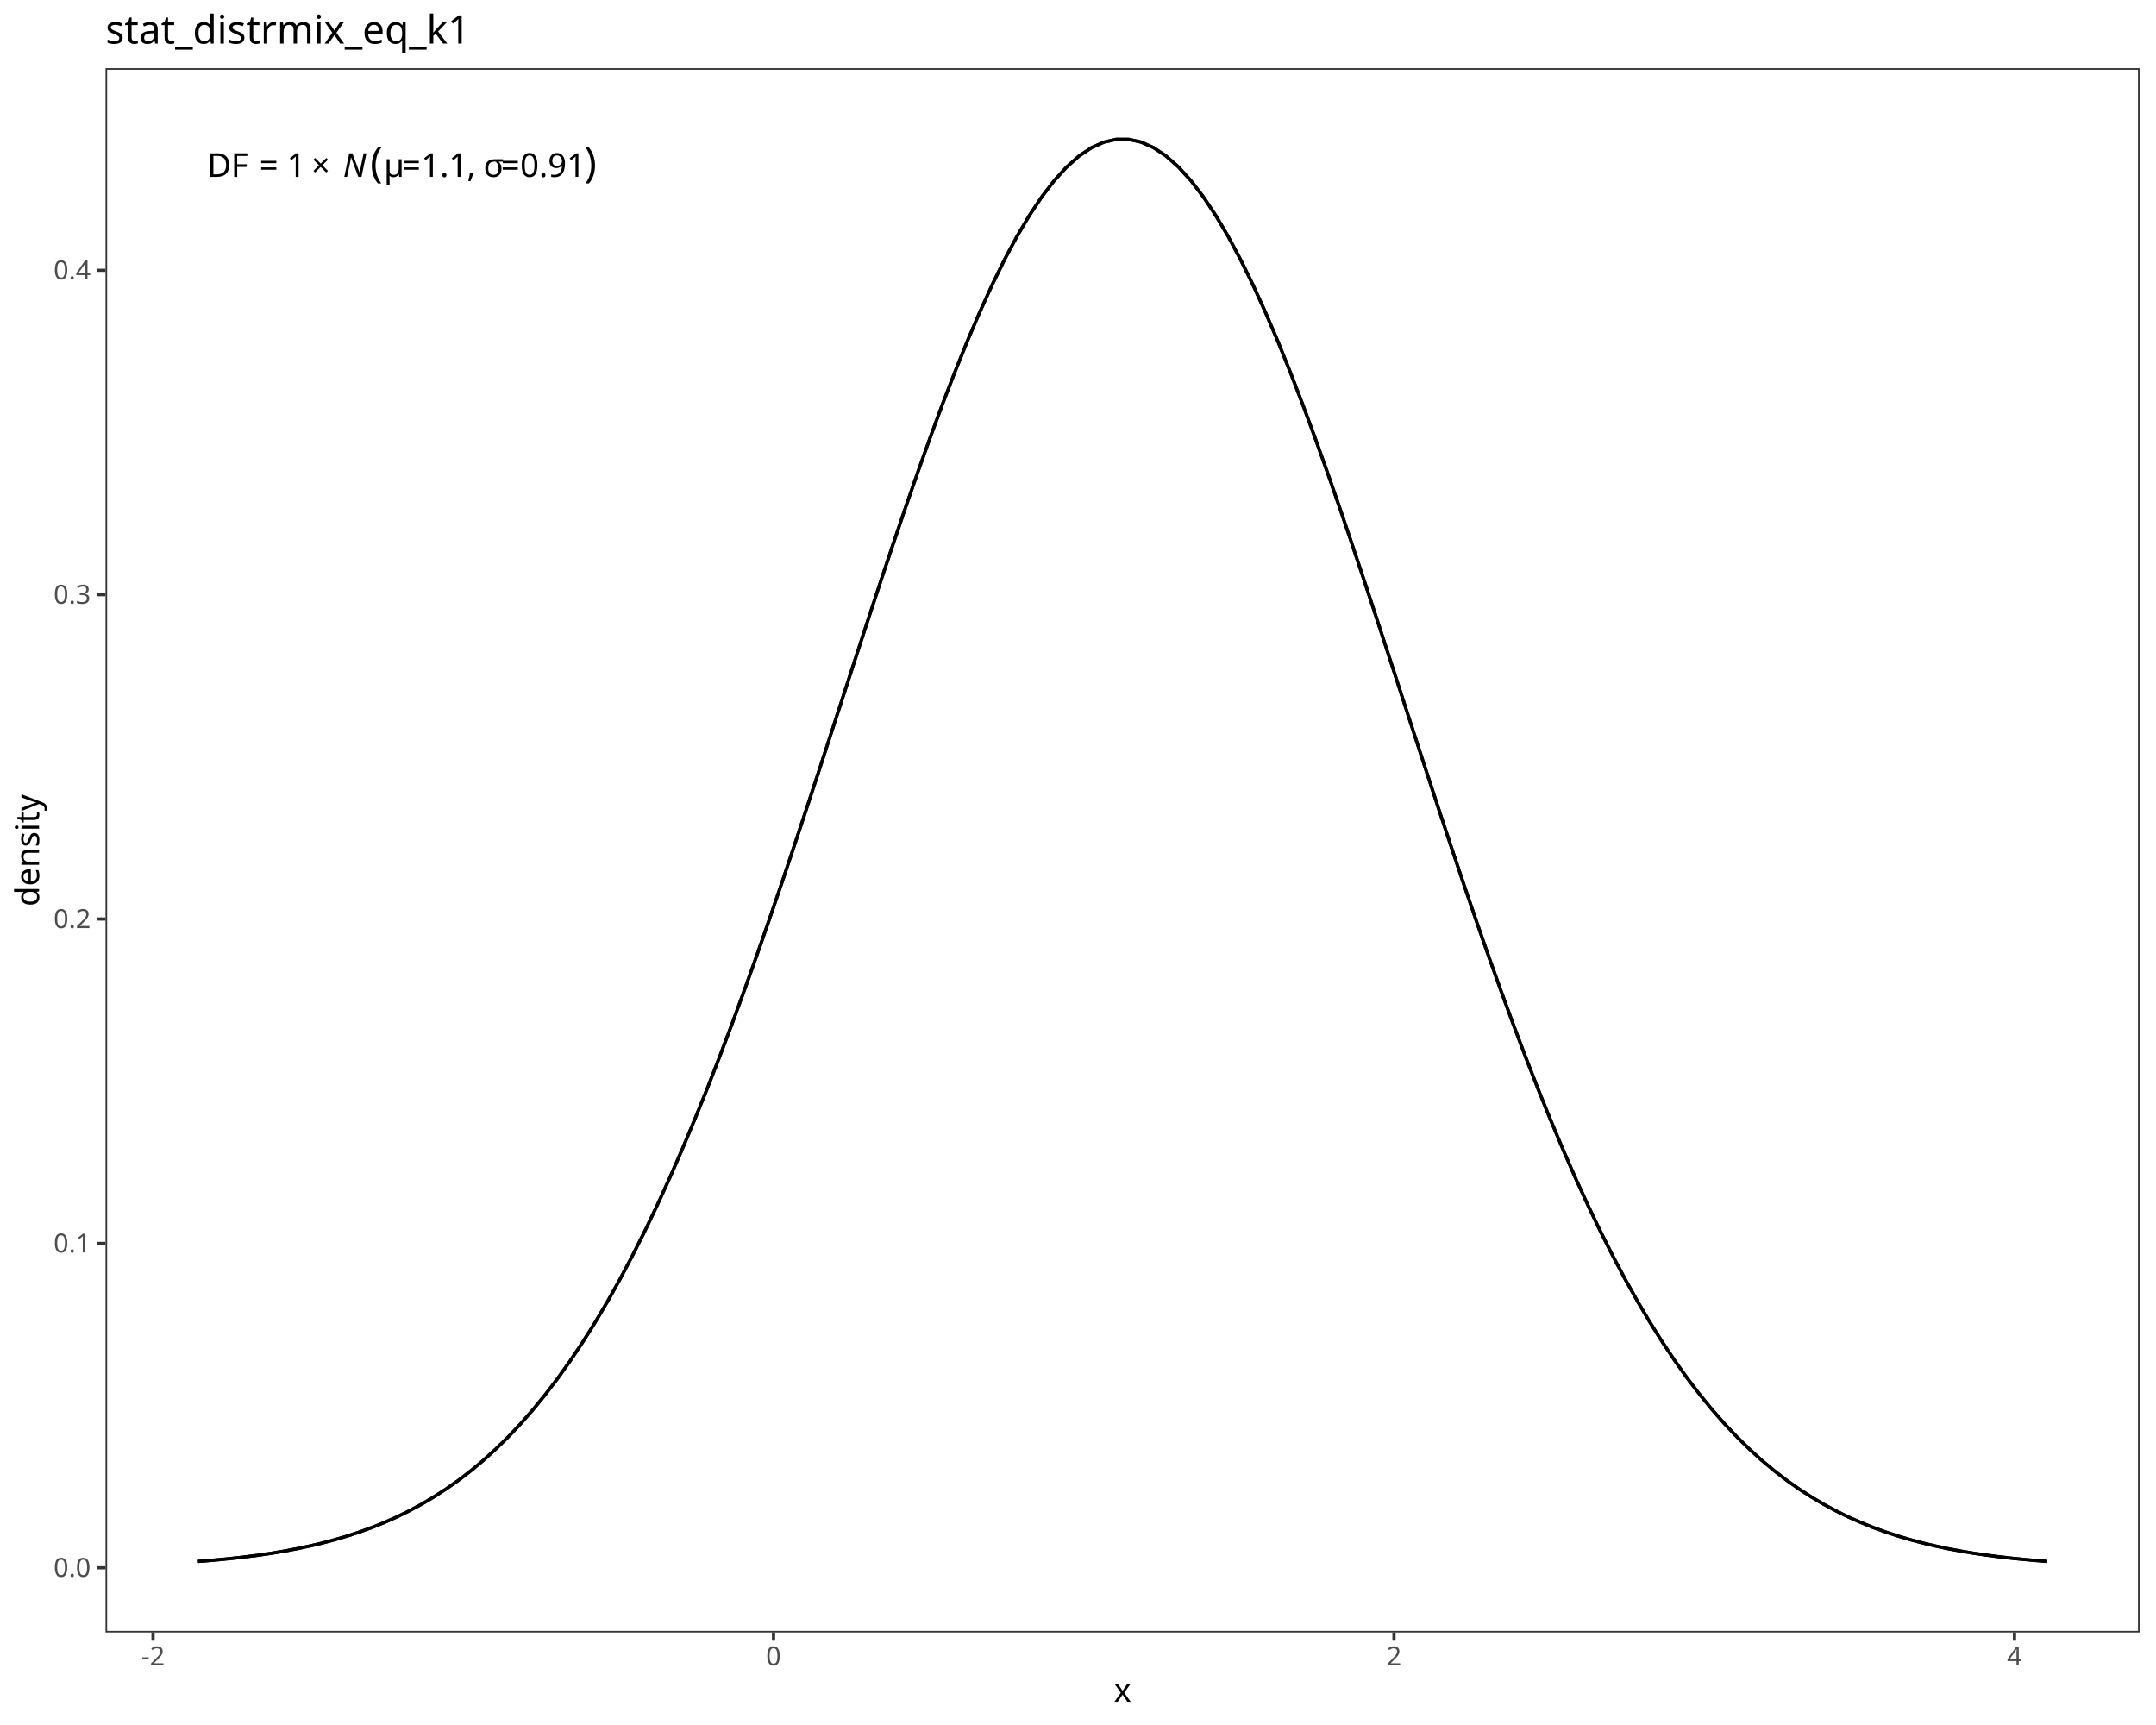
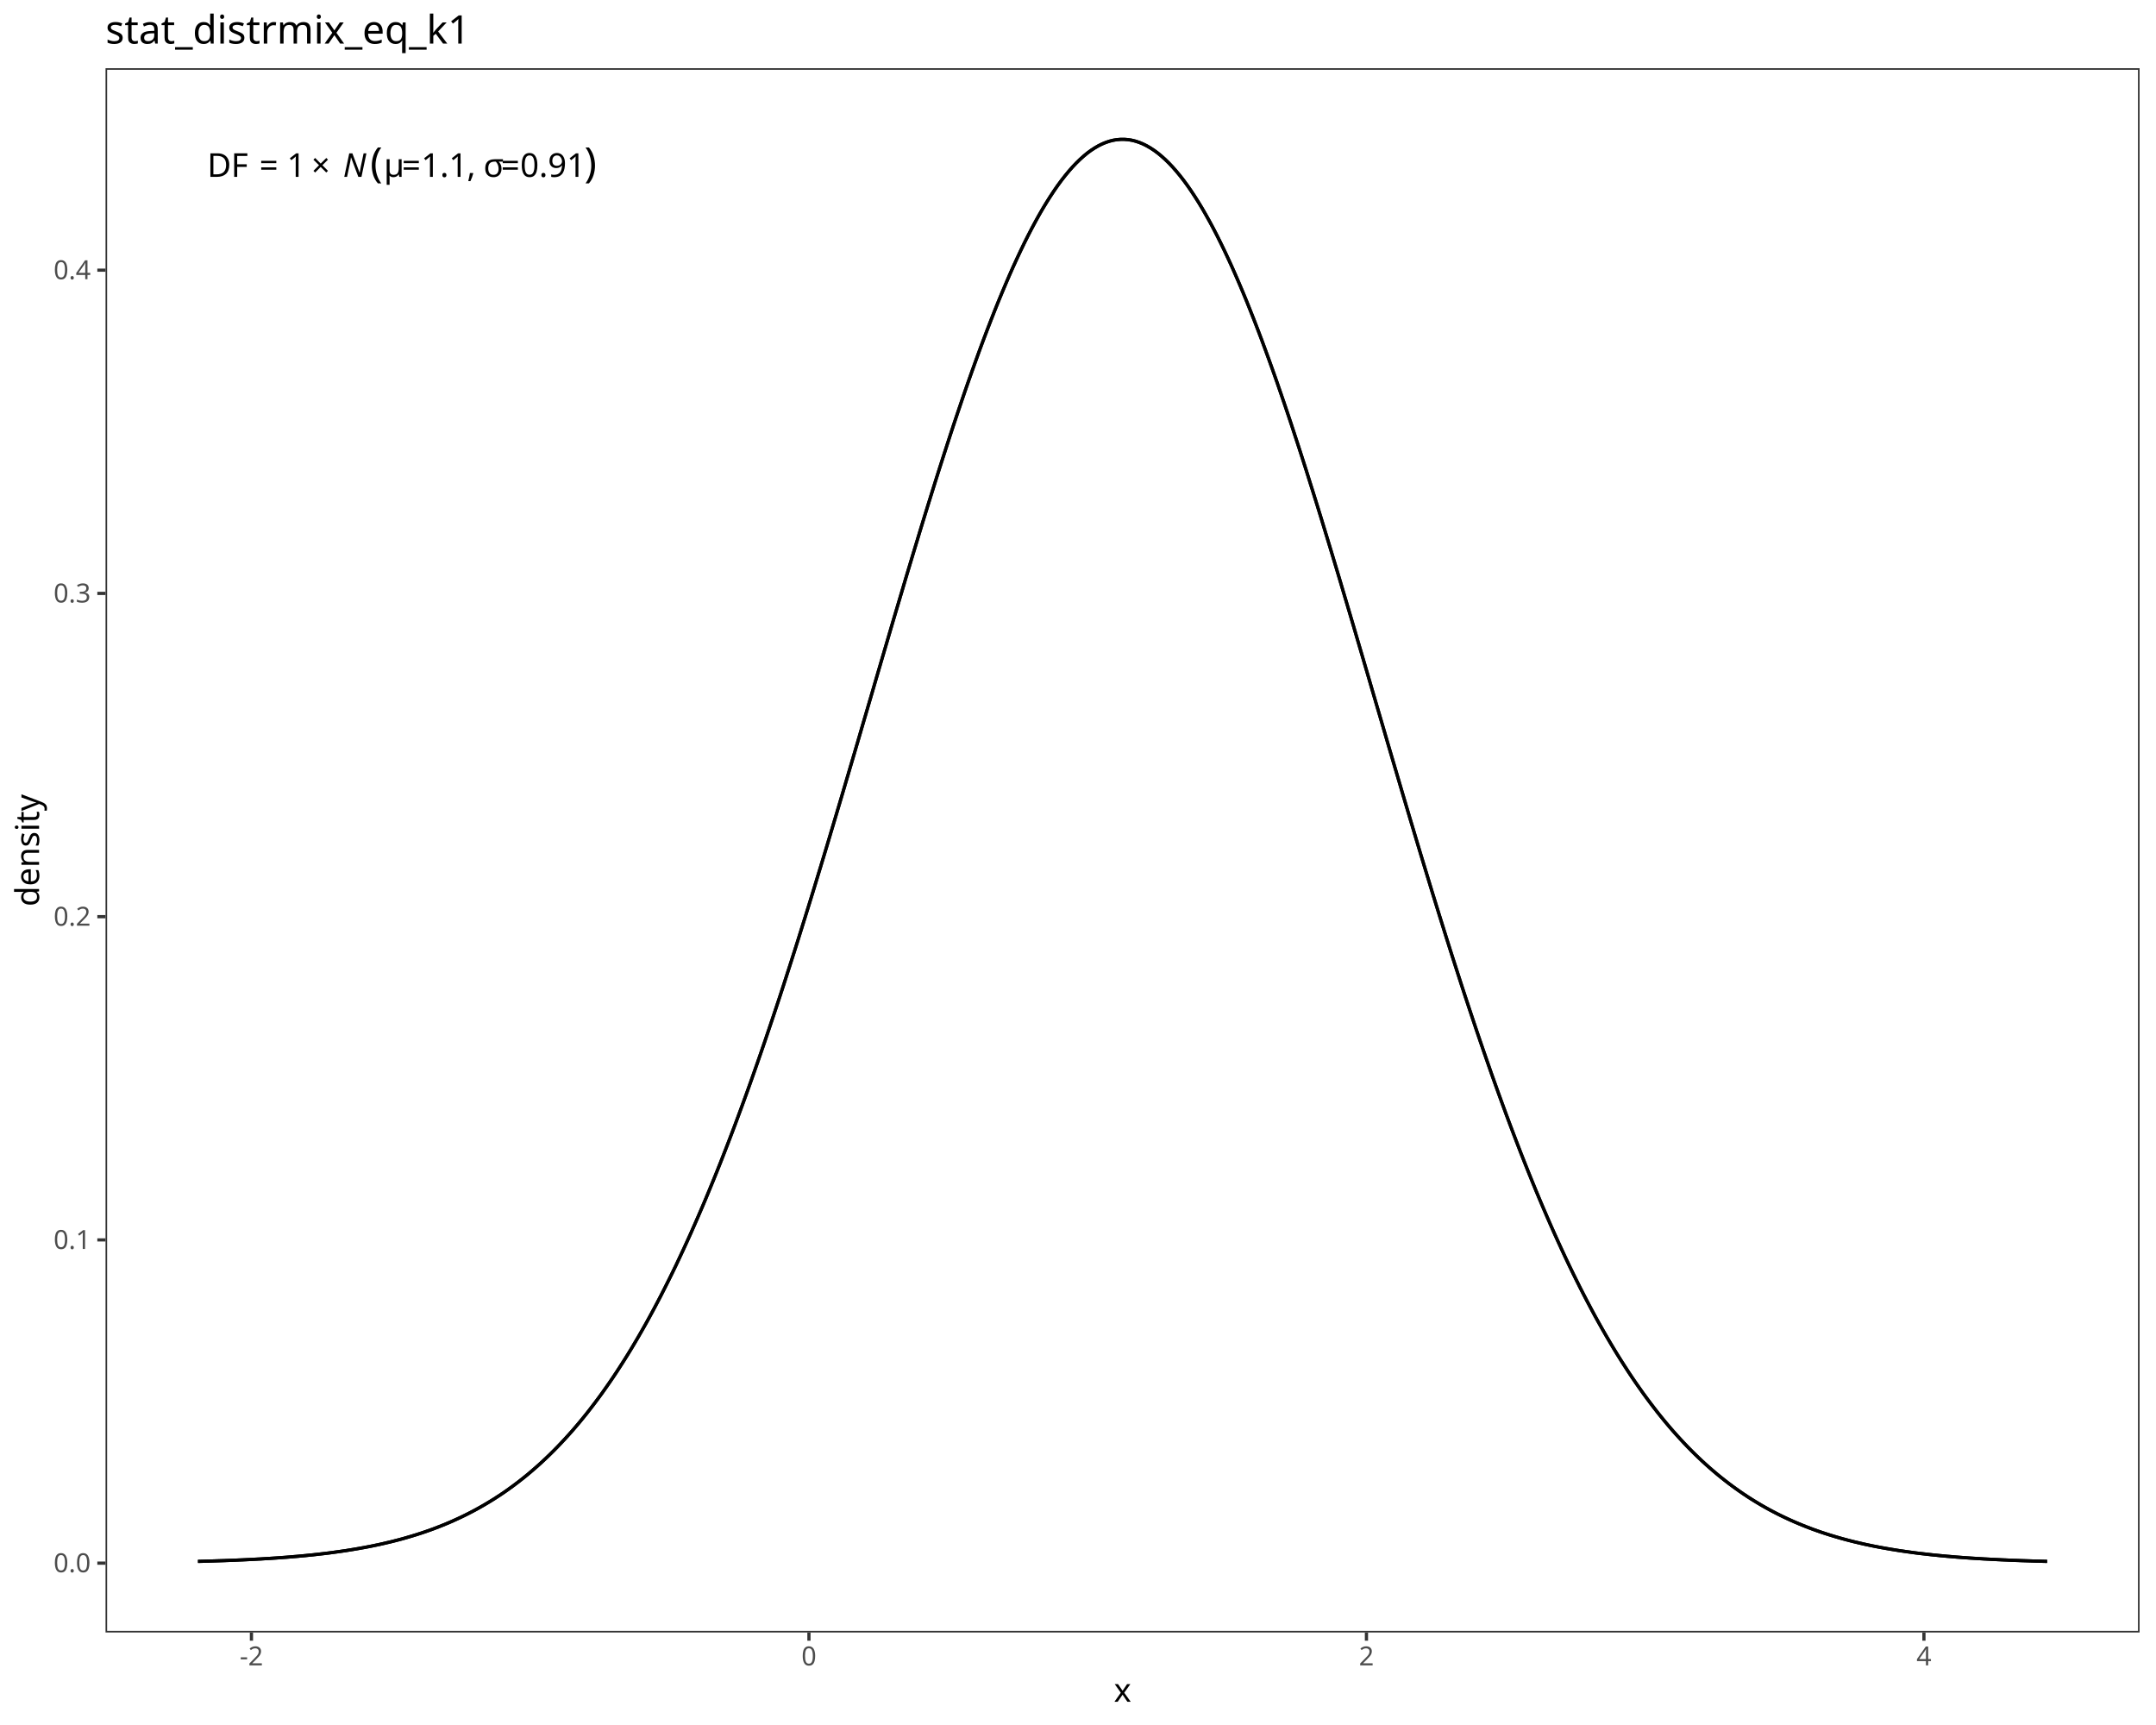
<svg xmlns="http://www.w3.org/2000/svg" class="svglite" data-engine-version="2.0" width="720.00pt" height="576.00pt" viewBox="0 0 720.00 576.00">
  <defs>
    <style type="text/css">
    .svglite line, .svglite polyline, .svglite polygon, .svglite path, .svglite rect, .svglite circle {
      fill: none;
      stroke: #000000;
      stroke-linecap: round;
      stroke-linejoin: round;
      stroke-miterlimit: 10.00;
    }
  </style>
  </defs>
  <rect width="100%" height="100%" style="stroke: none; fill: #FFFFFF;" />
  <defs>
    <clipPath id="cpMC4wMHw3MjAuMDB8MC4wMHw1NzYuMDA=">
      <rect x="0.00" y="0.00" width="720.00" height="576.00" />
    </clipPath>
  </defs>
  <g clip-path="url(#cpMC4wMHw3MjAuMDB8MC4wMHw1NzYuMDA=)">
    <rect x="0.00" y="0.00" width="720.00" height="576.00" style="stroke-width: 1.07; stroke: #FFFFFF; fill: #FFFFFF;" />
  </g>
  <defs>
    <clipPath id="cpMzUuMjR8NzE0LjUyfDIyLjc4fDU0NS4xMQ==">
      <rect x="35.24" y="22.78" width="679.28" height="522.33" />
    </clipPath>
  </defs>
  <g clip-path="url(#cpMzUuMjR8NzE0LjUyfDIyLjc4fDU0NS4xMQ==)">
    <rect x="35.24" y="22.78" width="679.28" height="522.33" style="stroke-width: 1.07; stroke: none; fill: #FFFFFF;" />
-     <polyline points="66.11,521.37 70.26,521.04 74.40,520.66 78.55,520.24 82.69,519.75 86.84,519.21 90.98,518.59 95.13,517.89 99.27,517.11 103.42,516.23 107.56,515.25 111.70,514.15 115.85,512.93 119.99,511.57 124.14,510.07 128.28,508.40 132.43,506.56 136.57,504.53 140.72,502.30 144.86,499.85 149.00,497.17 153.15,494.25 157.29,491.06 161.44,487.60 165.58,483.84 169.73,479.78 173.87,475.40 178.02,470.67 182.16,465.60 186.30,460.17 190.45,454.36 194.59,448.16 198.74,441.57 202.88,434.57 207.03,427.17 211.17,419.35 215.32,411.11 219.46,402.47 223.61,393.41 227.75,383.94 231.89,374.08 236.04,363.84 240.18,353.22 244.33,342.25 248.47,330.95 252.62,319.35 256.76,307.47 260.91,295.34 265.05,283.00 269.19,270.48 273.34,257.84 277.48,245.10 281.63,232.33 285.77,219.56 289.92,206.85 294.06,194.25 298.21,181.82 302.35,169.61 306.50,157.68 310.64,146.08 314.78,134.87 318.93,124.11 323.07,113.85 327.22,104.15 331.36,95.05 335.51,86.61 339.65,78.87 343.80,71.88 347.94,65.67 352.08,60.28 356.23,55.74 360.37,52.08 364.52,49.31 368.66,47.46 372.81,46.53 376.95,46.53 381.10,47.46 385.24,49.31 389.39,52.08 393.53,55.74 397.67,60.28 401.82,65.67 405.96,71.88 410.11,78.87 414.25,86.61 418.40,95.05 422.54,104.15 426.69,113.85 430.83,124.11 434.97,134.87 439.12,146.08 443.26,157.68 447.41,169.61 451.55,181.82 455.70,194.25 459.84,206.85 463.99,219.56 468.13,232.33 472.27,245.10 476.42,257.84 480.56,270.48 484.71,283.00 488.85,295.34 493.00,307.47 497.14,319.35 501.29,330.95 505.43,342.25 509.58,353.22 513.72,363.84 517.86,374.08 522.01,383.94 526.15,393.41 530.30,402.47 534.44,411.11 538.59,419.35 542.73,427.17 546.88,434.57 551.02,441.57 555.16,448.16 559.31,454.36 563.45,460.17 567.60,465.60 571.74,470.67 575.89,475.40 580.03,479.78 584.18,483.84 588.32,487.60 592.47,491.06 596.61,494.25 600.75,497.17 604.90,499.85 609.04,502.30 613.19,504.53 617.33,506.56 621.48,508.40 625.62,510.07 629.77,511.57 633.91,512.93 638.05,514.15 642.20,515.25 646.34,516.23 650.49,517.11 654.63,517.89 658.78,518.59 662.92,519.21 667.07,519.75 671.21,520.24 675.36,520.66 679.50,521.04 683.64,521.37 " style="stroke-width: 1.07; stroke-linecap: butt;" />
-     <polyline points="66.11,521.37 70.26,521.04 74.40,520.66 78.55,520.24 82.69,519.75 86.84,519.21 90.98,518.59 95.13,517.89 99.27,517.11 103.42,516.23 107.56,515.25 111.70,514.15 115.85,512.93 119.99,511.57 124.14,510.07 128.28,508.40 132.43,506.56 136.57,504.53 140.72,502.30 144.86,499.85 149.00,497.17 153.15,494.25 157.29,491.06 161.44,487.60 165.58,483.84 169.73,479.78 173.87,475.40 178.02,470.67 182.16,465.60 186.30,460.17 190.45,454.36 194.59,448.16 198.74,441.57 202.88,434.57 207.03,427.17 211.17,419.35 215.32,411.11 219.46,402.47 223.61,393.41 227.75,383.94 231.89,374.08 236.04,363.84 240.18,353.22 244.33,342.25 248.47,330.95 252.62,319.35 256.76,307.47 260.91,295.34 265.05,283.00 269.19,270.48 273.34,257.84 277.48,245.10 281.63,232.33 285.77,219.56 289.92,206.85 294.06,194.25 298.21,181.82 302.35,169.61 306.50,157.68 310.64,146.08 314.78,134.87 318.93,124.11 323.07,113.85 327.22,104.15 331.36,95.05 335.51,86.61 339.65,78.87 343.80,71.88 347.94,65.67 352.08,60.28 356.23,55.74 360.37,52.08 364.52,49.31 368.66,47.46 372.81,46.53 376.95,46.53 381.10,47.46 385.24,49.31 389.39,52.08 393.53,55.74 397.67,60.28 401.82,65.67 405.96,71.88 410.11,78.87 414.25,86.61 418.40,95.05 422.54,104.15 426.69,113.85 430.83,124.11 434.97,134.87 439.12,146.08 443.26,157.68 447.41,169.61 451.55,181.82 455.70,194.25 459.84,206.85 463.99,219.56 468.13,232.33 472.27,245.10 476.42,257.84 480.56,270.48 484.71,283.00 488.85,295.34 493.00,307.47 497.14,319.35 501.29,330.95 505.43,342.25 509.58,353.22 513.72,363.84 517.86,374.08 522.01,383.94 526.15,393.41 530.30,402.47 534.44,411.11 538.59,419.35 542.73,427.17 546.88,434.57 551.02,441.57 555.16,448.16 559.31,454.36 563.45,460.17 567.60,465.60 571.74,470.67 575.89,475.40 580.03,479.78 584.18,483.84 588.32,487.60 592.47,491.06 596.61,494.25 600.75,497.17 604.90,499.85 609.04,502.30 613.19,504.53 617.33,506.56 621.48,508.40 625.62,510.07 629.77,511.57 633.91,512.93 638.05,514.15 642.20,515.25 646.34,516.23 650.49,517.11 654.63,517.89 658.78,518.59 662.92,519.21 667.07,519.75 671.21,520.24 675.36,520.66 679.50,521.04 683.64,521.37 " style="stroke-width: 1.07; stroke-linecap: butt;" />
+     <polyline points="66.11,521.37 67.35,521.34 68.59,521.30 69.83,521.27 71.06,521.23 72.30,521.19 73.54,521.15 74.78,521.11 76.01,521.06 77.25,521.02 78.49,520.97 79.73,520.91 80.97,520.86 82.20,520.80 83.44,520.74 84.68,520.68 85.92,520.61 87.15,520.55 88.39,520.47 89.63,520.40 90.87,520.32 92.10,520.24 93.34,520.15 94.58,520.06 95.82,519.97 97.05,519.87 98.29,519.76 99.53,519.66 100.77,519.54 102.00,519.43 103.24,519.30 104.48,519.18 105.72,519.04 106.95,518.90 108.19,518.76 109.43,518.61 110.67,518.45 111.90,518.28 113.14,518.11 114.38,517.93 115.62,517.75 116.85,517.55 118.09,517.35 119.33,517.14 120.57,516.92 121.80,516.70 123.04,516.46 124.28,516.22 125.52,515.96 126.75,515.70 127.99,515.42 129.23,515.13 130.47,514.84 131.70,514.53 132.94,514.21 134.18,513.88 135.42,513.53 136.65,513.17 137.89,512.80 139.13,512.42 140.37,512.02 141.60,511.61 142.84,511.18 144.08,510.74 145.32,510.28 146.55,509.80 147.79,509.31 149.03,508.80 150.27,508.28 151.50,507.73 152.74,507.17 153.98,506.59 155.22,505.99 156.45,505.37 157.69,504.73 158.93,504.07 160.17,503.38 161.40,502.68 162.64,501.95 163.88,501.20 165.12,500.43 166.35,499.63 167.59,498.81 168.83,497.96 170.07,497.08 171.31,496.18 172.54,495.26 173.78,494.30 175.02,493.32 176.26,492.31 177.49,491.27 178.73,490.20 179.97,489.10 181.21,487.97 182.44,486.81 183.68,485.62 184.92,484.39 186.16,483.13 187.39,481.84 188.63,480.51 189.87,479.15 191.11,477.76 192.34,476.33 193.58,474.86 194.82,473.35 196.06,471.81 197.29,470.23 198.53,468.61 199.77,466.95 201.01,465.26 202.24,463.52 203.48,461.75 204.72,459.93 205.96,458.07 207.19,456.17 208.43,454.23 209.67,452.25 210.91,450.22 212.14,448.15 213.38,446.04 214.62,443.88 215.86,441.68 217.09,439.44 218.33,437.15 219.57,434.81 220.81,432.43 222.04,430.01 223.28,427.54 224.52,425.03 225.76,422.47 226.99,419.86 228.23,417.21 229.47,414.51 230.71,411.77 231.94,408.98 233.18,406.15 234.42,403.27 235.66,400.34 236.89,397.37 238.13,394.36 239.37,391.30 240.61,388.19 241.84,385.04 243.08,381.85 244.32,378.61 245.56,375.33 246.79,372.01 248.03,368.65 249.27,365.24 250.51,361.79 251.74,358.31 252.98,354.78 254.22,351.21 255.46,347.60 256.69,343.96 257.93,340.28 259.17,336.56 260.41,332.81 261.65,329.02 262.88,325.20 264.12,321.35 265.36,317.47 266.60,313.55 267.83,309.61 269.07,305.64 270.31,301.64 271.55,297.62 272.78,293.57 274.02,289.50 275.26,285.41 276.50,281.29 277.73,277.16 278.97,273.02 280.21,268.85 281.45,264.67 282.68,260.48 283.92,256.28 285.16,252.07 286.40,247.85 287.63,243.62 288.87,239.39 290.11,235.16 291.35,230.93 292.58,226.70 293.82,222.47 295.06,218.24 296.30,214.03 297.53,209.82 298.77,205.62 300.01,201.44 301.25,197.27 302.48,193.11 303.72,188.98 304.96,184.86 306.20,180.77 307.43,176.70 308.67,172.66 309.91,168.65 311.15,164.67 312.38,160.73 313.62,156.81 314.86,152.94 316.10,149.10 317.33,145.31 318.57,141.55 319.81,137.85 321.05,134.19 322.28,130.58 323.52,127.02 324.76,123.52 326.00,120.07 327.23,116.68 328.47,113.35 329.71,110.08 330.95,106.87 332.18,103.73 333.42,100.65 334.66,97.65 335.90,94.71 337.13,91.85 338.37,89.06 339.61,86.35 340.85,83.71 342.08,81.15 343.32,78.68 344.56,76.28 345.80,73.97 347.03,71.75 348.27,69.61 349.51,67.56 350.75,65.60 351.99,63.72 353.22,61.94 354.46,60.25 355.70,58.66 356.94,57.16 358.17,55.76 359.41,54.45 360.65,53.24 361.89,52.13 363.12,51.11 364.36,50.20 365.60,49.39 366.84,48.67 368.07,48.06 369.31,47.55 370.55,47.14 371.79,46.83 373.02,46.63 374.26,46.53 375.50,46.53 376.74,46.63 377.97,46.83 379.21,47.14 380.45,47.55 381.69,48.06 382.92,48.67 384.16,49.39 385.40,50.20 386.64,51.11 387.87,52.13 389.11,53.24 390.35,54.45 391.59,55.76 392.82,57.16 394.06,58.66 395.30,60.25 396.54,61.94 397.77,63.72 399.01,65.60 400.25,67.56 401.49,69.61 402.72,71.75 403.96,73.97 405.20,76.28 406.44,78.68 407.67,81.15 408.91,83.71 410.15,86.35 411.39,89.06 412.62,91.85 413.86,94.71 415.10,97.65 416.34,100.65 417.57,103.73 418.81,106.87 420.05,110.08 421.29,113.35 422.52,116.68 423.76,120.07 425.00,123.52 426.24,127.02 427.47,130.58 428.71,134.19 429.95,137.85 431.19,141.55 432.42,145.31 433.66,149.10 434.90,152.94 436.14,156.81 437.37,160.73 438.61,164.67 439.85,168.65 441.09,172.66 442.32,176.70 443.56,180.77 444.80,184.86 446.04,188.98 447.28,193.11 448.51,197.27 449.75,201.44 450.99,205.62 452.23,209.82 453.46,214.03 454.70,218.24 455.94,222.47 457.18,226.70 458.41,230.93 459.65,235.16 460.89,239.39 462.13,243.62 463.36,247.85 464.60,252.07 465.84,256.28 467.08,260.48 468.31,264.67 469.55,268.85 470.79,273.02 472.03,277.16 473.26,281.29 474.50,285.41 475.74,289.50 476.98,293.57 478.21,297.62 479.45,301.64 480.69,305.64 481.93,309.61 483.16,313.55 484.40,317.47 485.64,321.35 486.88,325.20 488.11,329.02 489.35,332.81 490.59,336.56 491.83,340.28 493.06,343.96 494.30,347.60 495.54,351.21 496.78,354.78 498.01,358.31 499.25,361.79 500.49,365.24 501.73,368.65 502.96,372.01 504.20,375.33 505.44,378.61 506.68,381.85 507.91,385.04 509.15,388.19 510.39,391.30 511.63,394.36 512.86,397.37 514.10,400.34 515.34,403.27 516.58,406.15 517.81,408.98 519.05,411.77 520.29,414.51 521.53,417.21 522.76,419.86 524.00,422.47 525.24,425.03 526.48,427.54 527.71,430.01 528.95,432.43 530.19,434.81 531.43,437.15 532.66,439.44 533.90,441.68 535.14,443.88 536.38,446.04 537.62,448.15 538.85,450.22 540.09,452.25 541.33,454.23 542.57,456.17 543.80,458.07 545.04,459.93 546.28,461.75 547.52,463.52 548.75,465.26 549.99,466.95 551.23,468.61 552.47,470.23 553.70,471.81 554.94,473.35 556.18,474.86 557.42,476.33 558.65,477.76 559.89,479.15 561.13,480.51 562.37,481.84 563.60,483.13 564.84,484.39 566.08,485.62 567.32,486.81 568.55,487.97 569.79,489.10 571.03,490.20 572.27,491.27 573.50,492.31 574.74,493.32 575.98,494.30 577.22,495.26 578.45,496.18 579.69,497.08 580.93,497.96 582.17,498.81 583.40,499.63 584.64,500.43 585.88,501.20 587.12,501.95 588.35,502.68 589.59,503.38 590.83,504.07 592.07,504.73 593.30,505.37 594.54,505.99 595.78,506.59 597.02,507.17 598.25,507.73 599.49,508.28 600.73,508.80 601.97,509.31 603.20,509.80 604.44,510.28 605.68,510.74 606.92,511.18 608.15,511.61 609.39,512.02 610.63,512.42 611.87,512.80 613.10,513.17 614.34,513.53 615.58,513.88 616.82,514.21 618.05,514.53 619.29,514.84 620.53,515.13 621.77,515.42 623.00,515.70 624.24,515.96 625.48,516.22 626.72,516.46 627.96,516.70 629.19,516.92 630.43,517.14 631.67,517.35 632.91,517.55 634.14,517.75 635.38,517.93 636.62,518.11 637.86,518.28 639.09,518.45 640.33,518.61 641.57,518.76 642.81,518.90 644.04,519.04 645.28,519.18 646.52,519.30 647.76,519.43 648.99,519.54 650.23,519.66 651.47,519.76 652.71,519.87 653.94,519.97 655.18,520.06 656.42,520.15 657.66,520.24 658.89,520.32 660.13,520.40 661.37,520.47 662.61,520.55 663.84,520.61 665.08,520.68 666.32,520.74 667.56,520.80 668.79,520.86 670.03,520.91 671.27,520.97 672.51,521.02 673.74,521.06 674.98,521.11 676.22,521.15 677.46,521.19 678.69,521.23 679.93,521.27 681.17,521.30 682.41,521.34 683.64,521.37 " style="stroke-width: 1.07; stroke-linecap: butt;" />
+     <polyline points="66.11,521.37 67.35,521.34 68.59,521.30 69.83,521.27 71.06,521.23 72.30,521.19 73.54,521.15 74.78,521.11 76.01,521.06 77.25,521.02 78.49,520.97 79.73,520.91 80.97,520.86 82.20,520.80 83.44,520.74 84.68,520.68 85.92,520.61 87.15,520.55 88.39,520.47 89.63,520.40 90.87,520.32 92.10,520.24 93.34,520.15 94.58,520.06 95.82,519.97 97.05,519.87 98.29,519.76 99.53,519.66 100.77,519.54 102.00,519.43 103.24,519.30 104.48,519.18 105.72,519.04 106.95,518.90 108.19,518.76 109.43,518.61 110.67,518.45 111.90,518.28 113.14,518.11 114.38,517.93 115.62,517.75 116.85,517.55 118.09,517.35 119.33,517.14 120.57,516.92 121.80,516.70 123.04,516.46 124.28,516.22 125.52,515.96 126.75,515.70 127.99,515.42 129.23,515.13 130.47,514.84 131.70,514.53 132.94,514.21 134.18,513.88 135.42,513.53 136.65,513.17 137.89,512.80 139.13,512.42 140.37,512.02 141.60,511.61 142.84,511.18 144.08,510.74 145.32,510.28 146.55,509.80 147.79,509.31 149.03,508.80 150.27,508.28 151.50,507.73 152.74,507.17 153.98,506.59 155.22,505.99 156.45,505.37 157.69,504.73 158.93,504.07 160.17,503.38 161.40,502.68 162.64,501.95 163.88,501.20 165.12,500.43 166.35,499.63 167.59,498.81 168.83,497.96 170.07,497.08 171.31,496.18 172.54,495.26 173.78,494.30 175.02,493.32 176.26,492.31 177.49,491.27 178.73,490.20 179.97,489.10 181.21,487.97 182.44,486.81 183.68,485.62 184.92,484.39 186.16,483.13 187.39,481.84 188.63,480.51 189.87,479.15 191.11,477.76 192.34,476.33 193.58,474.86 194.82,473.35 196.06,471.81 197.29,470.23 198.53,468.61 199.77,466.95 201.01,465.26 202.24,463.52 203.48,461.75 204.72,459.93 205.96,458.07 207.19,456.17 208.43,454.23 209.67,452.25 210.91,450.22 212.14,448.15 213.38,446.04 214.62,443.88 215.86,441.68 217.09,439.44 218.33,437.15 219.57,434.81 220.81,432.43 222.04,430.01 223.28,427.54 224.52,425.03 225.76,422.47 226.99,419.86 228.23,417.21 229.47,414.51 230.71,411.77 231.94,408.98 233.18,406.15 234.42,403.27 235.66,400.34 236.89,397.37 238.13,394.36 239.37,391.30 240.61,388.19 241.84,385.04 243.08,381.85 244.32,378.61 245.56,375.33 246.79,372.01 248.03,368.65 249.27,365.24 250.51,361.79 251.74,358.31 252.98,354.78 254.22,351.21 255.46,347.60 256.69,343.96 257.93,340.28 259.17,336.56 260.41,332.81 261.65,329.02 262.88,325.20 264.12,321.35 265.36,317.47 266.60,313.55 267.83,309.61 269.07,305.64 270.31,301.64 271.55,297.62 272.78,293.57 274.02,289.50 275.26,285.41 276.50,281.29 277.73,277.16 278.97,273.02 280.21,268.85 281.45,264.67 282.68,260.48 283.92,256.28 285.16,252.07 286.40,247.85 287.63,243.62 288.87,239.39 290.11,235.16 291.35,230.93 292.58,226.70 293.82,222.47 295.06,218.24 296.30,214.03 297.53,209.82 298.77,205.62 300.01,201.44 301.25,197.27 302.48,193.11 303.72,188.98 304.96,184.86 306.20,180.77 307.43,176.70 308.67,172.66 309.91,168.65 311.15,164.67 312.38,160.73 313.62,156.81 314.86,152.94 316.10,149.10 317.33,145.31 318.57,141.55 319.81,137.85 321.05,134.19 322.28,130.58 323.52,127.02 324.76,123.52 326.00,120.07 327.23,116.68 328.47,113.35 329.71,110.08 330.95,106.87 332.18,103.73 333.42,100.65 334.66,97.65 335.90,94.71 337.13,91.85 338.37,89.06 339.61,86.35 340.85,83.71 342.08,81.15 343.32,78.68 344.56,76.28 345.80,73.97 347.03,71.75 348.27,69.61 349.51,67.56 350.75,65.60 351.99,63.72 353.22,61.94 354.46,60.25 355.70,58.66 356.94,57.16 358.17,55.76 359.41,54.45 360.65,53.24 361.89,52.13 363.12,51.11 364.36,50.20 365.60,49.39 366.84,48.67 368.07,48.06 369.31,47.55 370.55,47.14 371.79,46.83 373.02,46.63 374.26,46.53 375.50,46.53 376.74,46.63 377.97,46.83 379.21,47.14 380.45,47.55 381.69,48.06 382.92,48.67 384.16,49.39 385.40,50.20 386.64,51.11 387.87,52.13 389.11,53.24 390.35,54.45 391.59,55.76 392.82,57.16 394.06,58.66 395.30,60.25 396.54,61.94 397.77,63.72 399.01,65.60 400.25,67.56 401.49,69.61 402.72,71.75 403.96,73.97 405.20,76.28 406.44,78.68 407.67,81.15 408.91,83.71 410.15,86.35 411.39,89.06 412.62,91.85 413.86,94.71 415.10,97.65 416.34,100.65 417.57,103.73 418.81,106.87 420.05,110.08 421.29,113.35 422.52,116.68 423.76,120.07 425.00,123.52 426.24,127.02 427.47,130.58 428.71,134.19 429.95,137.85 431.19,141.55 432.42,145.31 433.66,149.10 434.90,152.94 436.14,156.81 437.37,160.73 438.61,164.67 439.85,168.65 441.09,172.66 442.32,176.70 443.56,180.77 444.80,184.86 446.04,188.98 447.28,193.11 448.51,197.27 449.75,201.44 450.99,205.62 452.23,209.82 453.46,214.03 454.70,218.24 455.94,222.47 457.18,226.70 458.41,230.93 459.65,235.16 460.89,239.39 462.13,243.62 463.36,247.85 464.60,252.07 465.84,256.28 467.08,260.48 468.31,264.67 469.55,268.85 470.79,273.02 472.03,277.16 473.26,281.29 474.50,285.41 475.74,289.50 476.98,293.57 478.21,297.62 479.45,301.64 480.69,305.64 481.93,309.61 483.16,313.55 484.40,317.47 485.64,321.35 486.88,325.20 488.11,329.02 489.35,332.81 490.59,336.56 491.83,340.28 493.06,343.96 494.30,347.60 495.54,351.21 496.78,354.78 498.01,358.31 499.25,361.79 500.49,365.24 501.73,368.65 502.96,372.01 504.20,375.33 505.44,378.61 506.68,381.85 507.91,385.04 509.15,388.19 510.39,391.30 511.63,394.36 512.86,397.37 514.10,400.34 515.34,403.27 516.58,406.15 517.81,408.98 519.05,411.77 520.29,414.51 521.53,417.21 522.76,419.86 524.00,422.47 525.24,425.03 526.48,427.54 527.71,430.01 528.95,432.43 530.19,434.81 531.43,437.15 532.66,439.44 533.90,441.68 535.14,443.88 536.38,446.04 537.62,448.15 538.85,450.22 540.09,452.25 541.33,454.23 542.57,456.17 543.80,458.07 545.04,459.93 546.28,461.75 547.52,463.52 548.75,465.26 549.99,466.95 551.23,468.61 552.47,470.23 553.70,471.81 554.94,473.35 556.18,474.86 557.42,476.33 558.65,477.76 559.89,479.15 561.13,480.51 562.37,481.84 563.60,483.13 564.84,484.39 566.08,485.62 567.32,486.81 568.55,487.97 569.79,489.10 571.03,490.20 572.27,491.27 573.50,492.31 574.74,493.32 575.98,494.30 577.22,495.26 578.45,496.18 579.69,497.08 580.93,497.96 582.17,498.81 583.40,499.63 584.64,500.43 585.88,501.20 587.12,501.95 588.35,502.68 589.59,503.38 590.83,504.07 592.07,504.73 593.30,505.37 594.54,505.99 595.78,506.59 597.02,507.17 598.25,507.73 599.49,508.28 600.73,508.80 601.97,509.31 603.20,509.80 604.44,510.28 605.68,510.74 606.92,511.18 608.15,511.61 609.39,512.02 610.63,512.42 611.87,512.80 613.10,513.17 614.34,513.53 615.58,513.88 616.82,514.21 618.05,514.53 619.29,514.84 620.53,515.13 621.77,515.42 623.00,515.70 624.24,515.96 625.48,516.22 626.72,516.46 627.96,516.70 629.19,516.92 630.43,517.14 631.67,517.35 632.91,517.55 634.14,517.75 635.38,517.93 636.62,518.11 637.86,518.28 639.09,518.45 640.33,518.61 641.57,518.76 642.81,518.90 644.04,519.04 645.28,519.18 646.52,519.30 647.76,519.43 648.99,519.54 650.23,519.66 651.47,519.76 652.71,519.87 653.94,519.97 655.18,520.06 656.42,520.15 657.66,520.24 658.89,520.32 660.13,520.40 661.37,520.47 662.61,520.55 663.84,520.61 665.08,520.68 666.32,520.74 667.56,520.80 668.79,520.86 670.03,520.91 671.27,520.97 672.51,521.02 673.74,521.06 674.98,521.11 676.22,521.15 677.46,521.19 678.69,521.23 679.93,521.27 681.17,521.30 682.41,521.34 683.64,521.37 " style="stroke-width: 1.07; stroke-linecap: butt;" />
    <text x="69.20" y="59.06" style="font-size: 11.00px; font-family: sans;" textLength="7.95px" lengthAdjust="spacingAndGlyphs">D</text>
    <text x="77.15" y="59.06" style="font-size: 11.00px; font-family: sans;" textLength="6.72px" lengthAdjust="spacingAndGlyphs">F</text>
    <text x="83.87" y="59.06" style="font-size: 11.00px; font-family: sans;" textLength="2.75px" lengthAdjust="spacingAndGlyphs"> </text>
    <text x="86.62" y="59.06" style="font-size: 11.00px; font-family: sans;" textLength="6.43px" lengthAdjust="spacingAndGlyphs">=</text>
    <text x="93.05" y="59.06" style="font-size: 11.00px; font-family: sans;" textLength="2.75px" lengthAdjust="spacingAndGlyphs"> </text>
    <text x="95.80" y="59.06" style="font-size: 11.00px; font-family: sans;" textLength="6.12px" lengthAdjust="spacingAndGlyphs">1</text>
    <text x="103.96" y="59.06" style="font-size: 11.00px; font-family: sans;" textLength="8.55px" lengthAdjust="spacingAndGlyphs">×</text>
    <text x="114.54" y="59.06" style="font-size: 11.00px; font-style: italic; font-family: sans;" textLength="7.95px" lengthAdjust="spacingAndGlyphs">N</text>
    <text x="123.62" y="59.06" style="font-size: 13.75px; font-family: sans;" textLength="4.58px" lengthAdjust="spacingAndGlyphs">(</text>
    <text x="128.20" y="59.06" style="font-size: 11.00px; font-family: sans;" textLength="6.01px" lengthAdjust="spacingAndGlyphs">μ</text>
    <text x="134.21" y="59.06" style="font-size: 11.00px; font-family: sans;" textLength="6.43px" lengthAdjust="spacingAndGlyphs">=</text>
    <text x="140.64" y="59.06" style="font-size: 11.00px; font-family: sans;" textLength="15.29px" lengthAdjust="spacingAndGlyphs">1.1</text>
    <text x="155.93" y="59.06" style="font-size: 11.00px; font-family: sans;" textLength="2.75px" lengthAdjust="spacingAndGlyphs">,</text>
    <text x="158.69" y="59.06" style="font-size: 11.00px; font-family: sans;" textLength="2.75px" lengthAdjust="spacingAndGlyphs"> </text>
    <text x="161.44" y="59.06" style="font-size: 11.00px; font-family: sans;" textLength="5.84px" lengthAdjust="spacingAndGlyphs">σ</text>
    <text x="167.28" y="59.06" style="font-size: 11.00px; font-family: sans;" textLength="6.43px" lengthAdjust="spacingAndGlyphs">=</text>
    <text x="173.71" y="59.06" style="font-size: 11.00px; font-family: sans;" textLength="21.41px" lengthAdjust="spacingAndGlyphs">0.91</text>
    <text x="195.12" y="59.06" style="font-size: 13.75px; font-family: sans;" textLength="4.57px" lengthAdjust="spacingAndGlyphs">)</text>
    <rect x="35.24" y="22.78" width="679.28" height="522.33" style="stroke-width: 1.07; stroke: #333333;" />
  </g>
  <g clip-path="url(#cpMC4wMHw3MjAuMDB8MC4wMHw1NzYuMDA=)">
-     <text x="30.31" y="526.52" text-anchor="end" style="font-size: 8.80px; fill: #4D4D4D; font-family: sans;" textLength="12.23px" lengthAdjust="spacingAndGlyphs">0.0</text>
-     <text x="30.31" y="418.21" text-anchor="end" style="font-size: 8.80px; fill: #4D4D4D; font-family: sans;" textLength="12.23px" lengthAdjust="spacingAndGlyphs">0.1</text>
-     <text x="30.31" y="309.90" text-anchor="end" style="font-size: 8.80px; fill: #4D4D4D; font-family: sans;" textLength="12.23px" lengthAdjust="spacingAndGlyphs">0.2</text>
-     <text x="30.31" y="201.59" text-anchor="end" style="font-size: 8.80px; fill: #4D4D4D; font-family: sans;" textLength="12.23px" lengthAdjust="spacingAndGlyphs">0.3</text>
-     <text x="30.31" y="93.28" text-anchor="end" style="font-size: 8.80px; fill: #4D4D4D; font-family: sans;" textLength="12.23px" lengthAdjust="spacingAndGlyphs">0.4</text>
-     <polyline points="32.50,523.50 35.24,523.50 " style="stroke-width: 1.07; stroke: #333333; stroke-linecap: butt;" />
-     <polyline points="32.50,415.19 35.24,415.19 " style="stroke-width: 1.07; stroke: #333333; stroke-linecap: butt;" />
-     <polyline points="32.50,306.87 35.24,306.87 " style="stroke-width: 1.07; stroke: #333333; stroke-linecap: butt;" />
-     <polyline points="32.50,198.56 35.24,198.56 " style="stroke-width: 1.07; stroke: #333333; stroke-linecap: butt;" />
-     <polyline points="32.50,90.25 35.24,90.25 " style="stroke-width: 1.07; stroke: #333333; stroke-linecap: butt;" />
-     <polyline points="51.11,547.85 51.11,545.11 " style="stroke-width: 1.07; stroke: #333333; stroke-linecap: butt;" />
-     <polyline points="258.32,547.85 258.32,545.11 " style="stroke-width: 1.07; stroke: #333333; stroke-linecap: butt;" />
-     <polyline points="465.53,547.85 465.53,545.11 " style="stroke-width: 1.07; stroke: #333333; stroke-linecap: butt;" />
-     <polyline points="672.74,547.85 672.74,545.11 " style="stroke-width: 1.07; stroke: #333333; stroke-linecap: butt;" />
-     <text x="51.11" y="556.10" text-anchor="middle" style="font-size: 8.80px; fill: #4D4D4D; font-family: sans;" textLength="7.82px" lengthAdjust="spacingAndGlyphs">-2</text>
-     <text x="258.32" y="556.10" text-anchor="middle" style="font-size: 8.80px; fill: #4D4D4D; font-family: sans;" textLength="4.89px" lengthAdjust="spacingAndGlyphs">0</text>
-     <text x="465.53" y="556.10" text-anchor="middle" style="font-size: 8.80px; fill: #4D4D4D; font-family: sans;" textLength="4.89px" lengthAdjust="spacingAndGlyphs">2</text>
-     <text x="672.74" y="556.10" text-anchor="middle" style="font-size: 8.80px; fill: #4D4D4D; font-family: sans;" textLength="4.89px" lengthAdjust="spacingAndGlyphs">4</text>
+     <text x="30.31" y="524.98" text-anchor="end" style="font-size: 8.80px; fill: #4D4D4D; font-family: sans;" textLength="12.23px" lengthAdjust="spacingAndGlyphs">0.0</text>
+     <text x="30.31" y="417.04" text-anchor="end" style="font-size: 8.80px; fill: #4D4D4D; font-family: sans;" textLength="12.23px" lengthAdjust="spacingAndGlyphs">0.1</text>
+     <text x="30.31" y="309.11" text-anchor="end" style="font-size: 8.80px; fill: #4D4D4D; font-family: sans;" textLength="12.23px" lengthAdjust="spacingAndGlyphs">0.2</text>
+     <text x="30.31" y="201.17" text-anchor="end" style="font-size: 8.80px; fill: #4D4D4D; font-family: sans;" textLength="12.23px" lengthAdjust="spacingAndGlyphs">0.3</text>
+     <text x="30.31" y="93.23" text-anchor="end" style="font-size: 8.80px; fill: #4D4D4D; font-family: sans;" textLength="12.23px" lengthAdjust="spacingAndGlyphs">0.4</text>
+     <polyline points="32.50,521.95 35.24,521.95 " style="stroke-width: 1.07; stroke: #333333; stroke-linecap: butt;" />
+     <polyline points="32.50,414.02 35.24,414.02 " style="stroke-width: 1.07; stroke: #333333; stroke-linecap: butt;" />
+     <polyline points="32.50,306.08 35.24,306.08 " style="stroke-width: 1.07; stroke: #333333; stroke-linecap: butt;" />
+     <polyline points="32.50,198.14 35.24,198.14 " style="stroke-width: 1.07; stroke: #333333; stroke-linecap: butt;" />
+     <polyline points="32.50,90.21 35.24,90.21 " style="stroke-width: 1.07; stroke: #333333; stroke-linecap: butt;" />
+     <polyline points="83.97,547.85 83.97,545.11 " style="stroke-width: 1.07; stroke: #333333; stroke-linecap: butt;" />
+     <polyline points="270.15,547.85 270.15,545.11 " style="stroke-width: 1.07; stroke: #333333; stroke-linecap: butt;" />
+     <polyline points="456.33,547.85 456.33,545.11 " style="stroke-width: 1.07; stroke: #333333; stroke-linecap: butt;" />
+     <polyline points="642.50,547.85 642.50,545.11 " style="stroke-width: 1.07; stroke: #333333; stroke-linecap: butt;" />
+     <text x="83.97" y="556.10" text-anchor="middle" style="font-size: 8.80px; fill: #4D4D4D; font-family: sans;" textLength="7.82px" lengthAdjust="spacingAndGlyphs">-2</text>
+     <text x="270.15" y="556.10" text-anchor="middle" style="font-size: 8.80px; fill: #4D4D4D; font-family: sans;" textLength="4.89px" lengthAdjust="spacingAndGlyphs">0</text>
+     <text x="456.33" y="556.10" text-anchor="middle" style="font-size: 8.80px; fill: #4D4D4D; font-family: sans;" textLength="4.89px" lengthAdjust="spacingAndGlyphs">2</text>
+     <text x="642.50" y="556.10" text-anchor="middle" style="font-size: 8.80px; fill: #4D4D4D; font-family: sans;" textLength="4.89px" lengthAdjust="spacingAndGlyphs">4</text>
    <text x="374.88" y="568.24" text-anchor="middle" style="font-size: 11.00px; font-family: sans;" textLength="5.50px" lengthAdjust="spacingAndGlyphs">x</text>
    <text transform="translate(13.05,283.95) rotate(-90)" text-anchor="middle" style="font-size: 11.00px; font-family: sans;" textLength="34.86px" lengthAdjust="spacingAndGlyphs">density</text>
    <text x="35.24" y="14.56" style="font-size: 13.20px; font-family: sans;" textLength="117.41px" lengthAdjust="spacingAndGlyphs">stat_distrmix_eq_k1</text>
  </g>
</svg>
